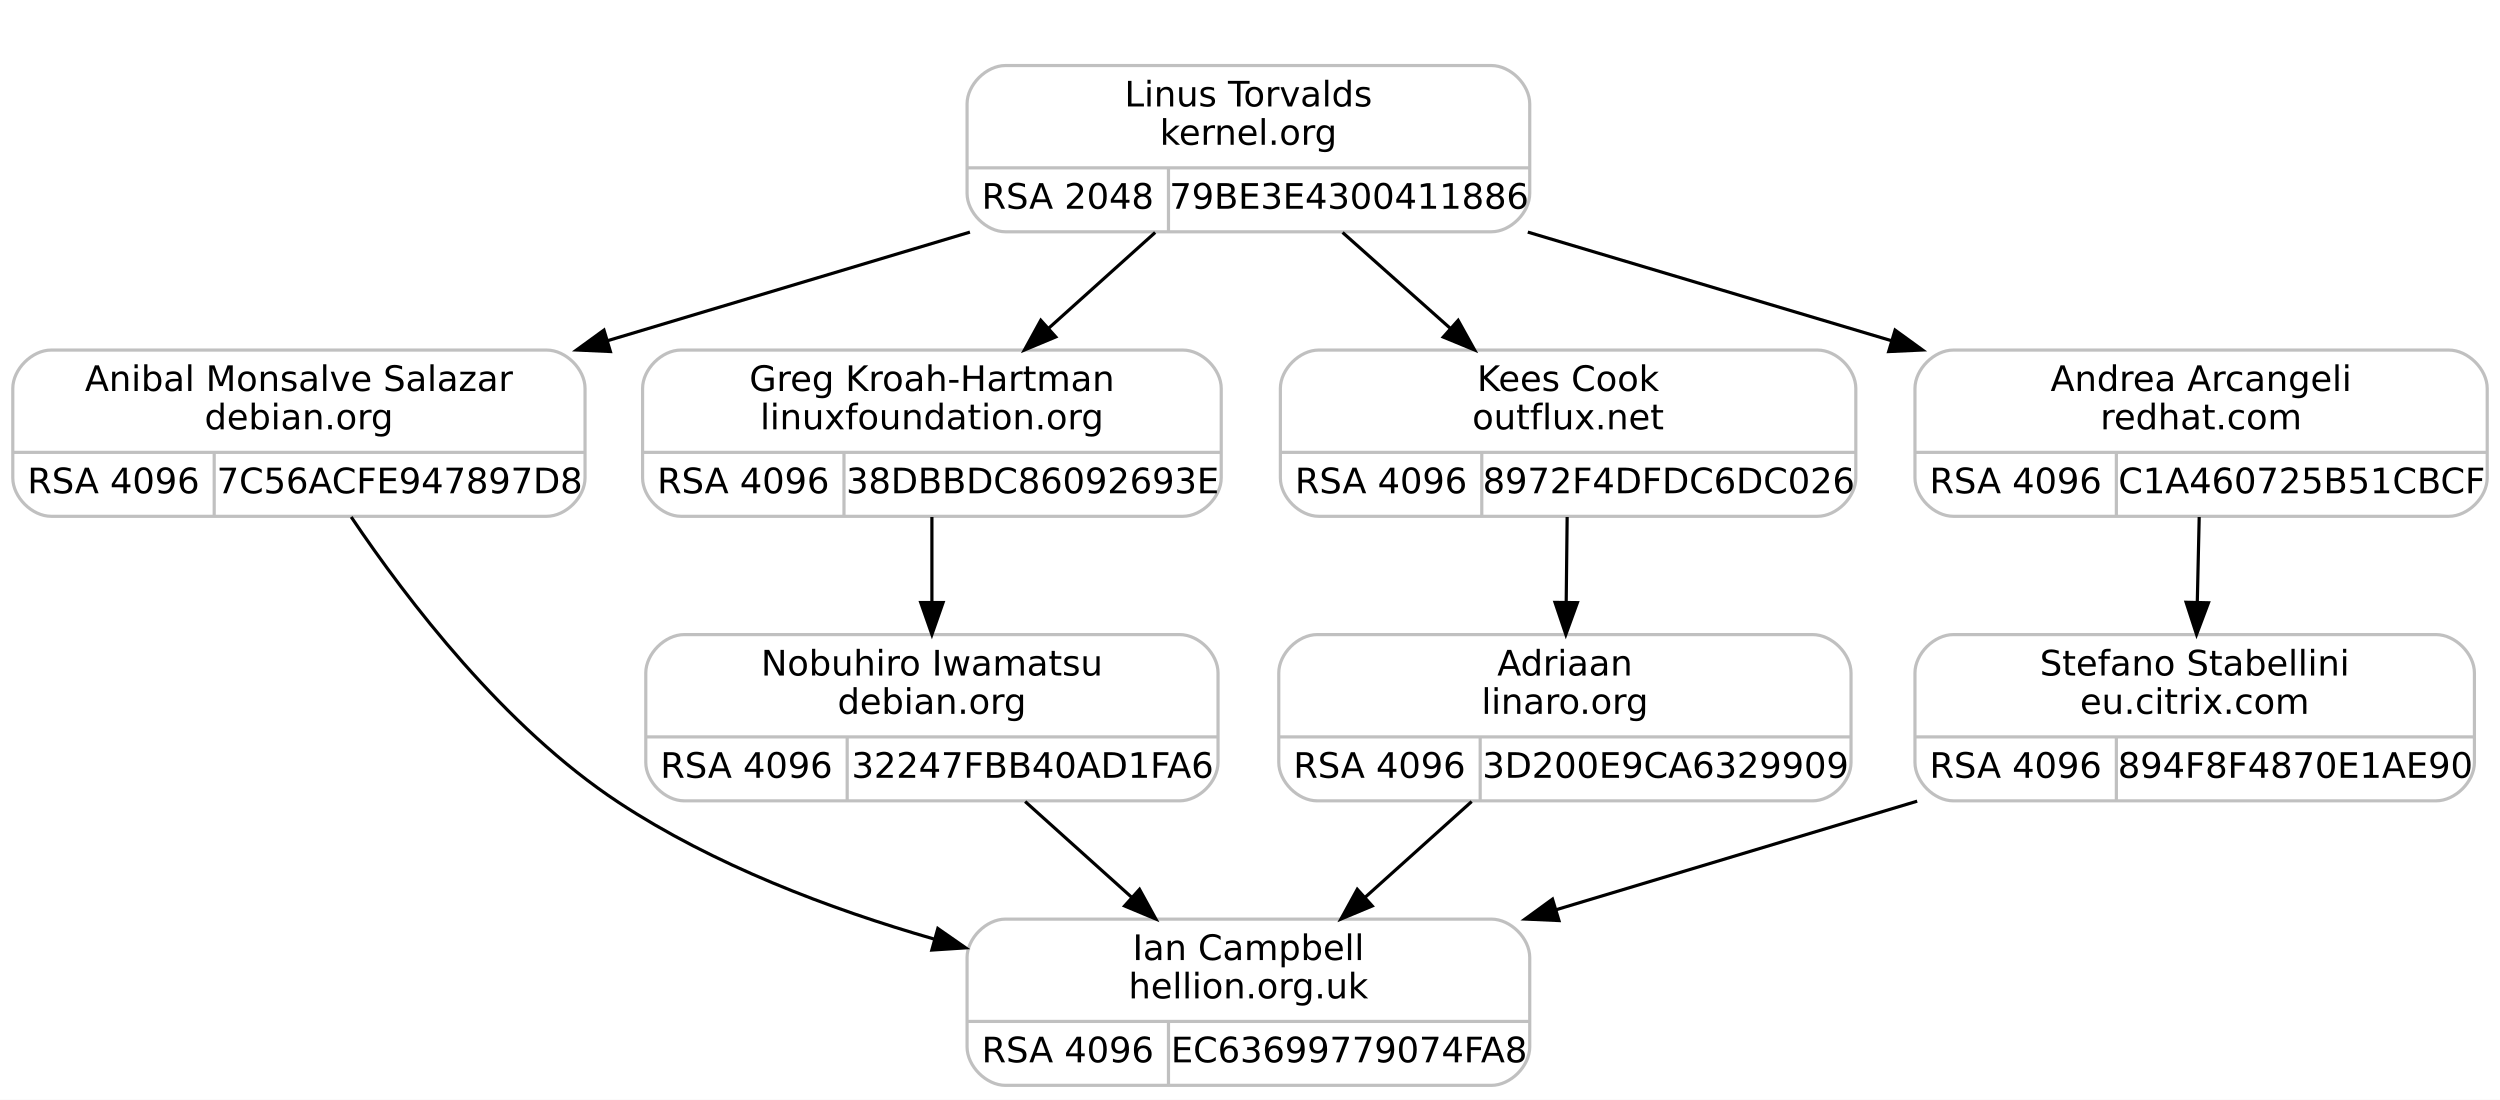
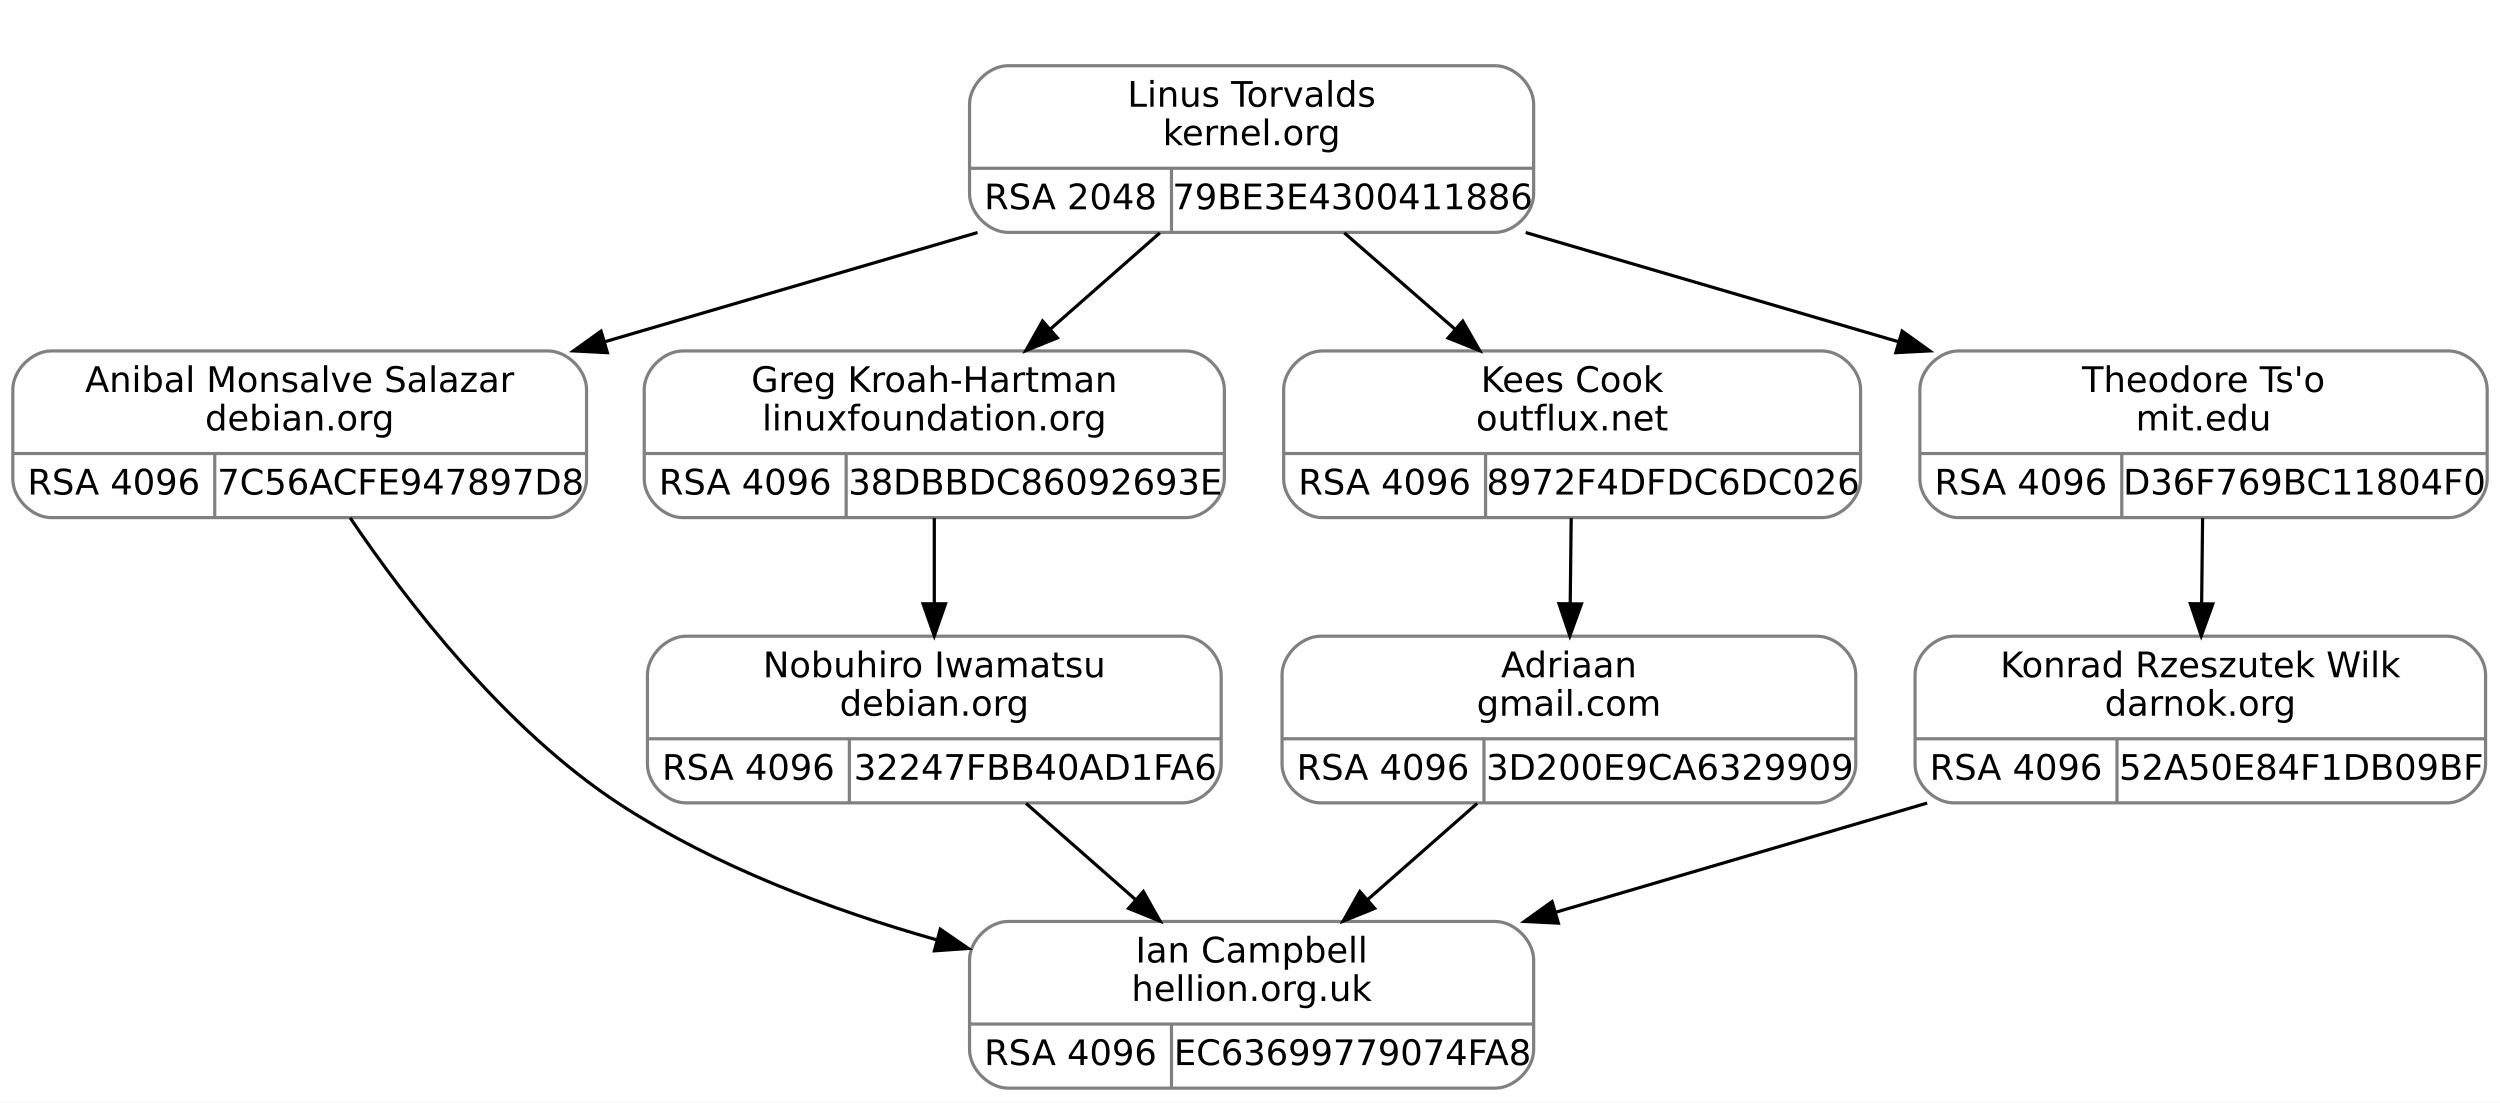
- <svg xmlns="http://www.w3.org/2000/svg" width="782pt" height="344pt" viewBox="0.00 0.00 782.00 344.00">
+ <svg xmlns="http://www.w3.org/2000/svg" width="780pt" height="344pt" viewBox="0.00 0.00 780.00 344.00">
  <g id="graph0" class="graph" transform="scale(1 1) rotate(0) translate(4 340)">
-     <polygon fill="#ffffff" stroke="transparent" points="-4,4 -4,-340 778,-340 778,4 -4,4" />
+     <polygon fill="white" stroke="transparent" points="-4,4 -4,-340 776,-340 776,4 -4,4" />
    <g id="clust1" class="cluster">
-       <polygon fill="none" stroke="#ffffff" points="290.5,-259 290.5,-328 482.5,-328 482.5,-259 290.5,-259" />
+       <polygon fill="none" stroke="white" points="290.5,-259 290.5,-328 482.5,-328 482.5,-259 290.5,-259" />
    </g>
    <g id="node1" class="node">
-       <path fill="none" stroke="#c0c0c0" d="M12,-178.5C12,-178.5 167,-178.5 167,-178.5 173,-178.5 179,-184.5 179,-190.5 179,-190.5 179,-218.5 179,-218.5 179,-224.5 173,-230.5 167,-230.5 167,-230.5 12,-230.5 12,-230.5 6,-230.5 0,-224.5 0,-218.5 0,-218.5 0,-190.5 0,-190.5 0,-184.5 6,-178.5 12,-178.5" />
-       <text text-anchor="middle" x="89.5" y="-217.7" font-family="droid sans,dejavu sans,helvetica" font-size="11.00" fill="#000000">Anibal Monsalve Salazar</text>
-       <text text-anchor="middle" x="89.5" y="-205.7" font-family="droid sans,dejavu sans,helvetica" font-size="11.00" fill="#000000">debian.org</text>
-       <polyline fill="none" stroke="#c0c0c0" points="0,-198.5 179,-198.5 " />
-       <text text-anchor="middle" x="31.5" y="-185.7" font-family="droid sans,dejavu sans,helvetica" font-size="11.00" fill="#000000">RSA 4096</text>
-       <polyline fill="none" stroke="#c0c0c0" points="63,-178.5 63,-198.5 " />
-       <text text-anchor="middle" x="121" y="-185.7" font-family="droid sans,dejavu sans,helvetica" font-size="11.00" fill="#000000">7C56ACFE947897D8</text>
+       <path fill="none" stroke="gray" d="M12,-178.5C12,-178.5 167,-178.5 167,-178.5 173,-178.5 179,-184.5 179,-190.5 179,-190.5 179,-218.5 179,-218.5 179,-224.5 173,-230.5 167,-230.5 167,-230.5 12,-230.5 12,-230.5 6,-230.5 0,-224.5 0,-218.5 0,-218.5 0,-190.5 0,-190.5 0,-184.5 6,-178.5 12,-178.5" />
+       <text text-anchor="middle" x="89.5" y="-217.7" font-family="droid sans,dejavu sans,helvetica" font-size="11.00">Anibal Monsalve Salazar</text>
+       <text text-anchor="middle" x="89.5" y="-205.7" font-family="droid sans,dejavu sans,helvetica" font-size="11.00">debian.org</text>
+       <polyline fill="none" stroke="gray" points="0,-198.5 179,-198.5 " />
+       <text text-anchor="middle" x="31.5" y="-185.7" font-family="droid sans,dejavu sans,helvetica" font-size="11.00">RSA 4096</text>
+       <polyline fill="none" stroke="gray" points="63,-178.5 63,-198.5 " />
+       <text text-anchor="middle" x="121" y="-185.7" font-family="droid sans,dejavu sans,helvetica" font-size="11.00">7C56ACFE947897D8</text>
    </g>
    <g id="node3" class="node">
-       <path fill="none" stroke="#c0c0c0" d="M310.5,-.5C310.5,-.5 462.5,-.5 462.5,-.5 468.5,-.5 474.5,-6.5 474.5,-12.5 474.5,-12.5 474.5,-40.5 474.5,-40.5 474.5,-46.5 468.5,-52.5 462.5,-52.5 462.5,-52.5 310.5,-52.5 310.5,-52.5 304.5,-52.5 298.5,-46.5 298.5,-40.5 298.5,-40.5 298.5,-12.5 298.5,-12.5 298.5,-6.5 304.5,-.5 310.5,-.5" />
-       <text text-anchor="middle" x="386.5" y="-39.7" font-family="droid sans,dejavu sans,helvetica" font-size="11.00" fill="#000000">Ian Campbell</text>
-       <text text-anchor="middle" x="386.5" y="-27.7" font-family="droid sans,dejavu sans,helvetica" font-size="11.00" fill="#000000">hellion.org.uk</text>
-       <polyline fill="none" stroke="#c0c0c0" points="298.5,-20.5 474.5,-20.5 " />
-       <text text-anchor="middle" x="330" y="-7.7" font-family="droid sans,dejavu sans,helvetica" font-size="11.00" fill="#000000">RSA 4096</text>
-       <polyline fill="none" stroke="#c0c0c0" points="361.5,-.5 361.5,-20.5 " />
-       <text text-anchor="middle" x="418" y="-7.7" font-family="droid sans,dejavu sans,helvetica" font-size="11.00" fill="#000000">EC63699779074FA8</text>
+       <path fill="none" stroke="gray" d="M310.5,-0.5C310.5,-0.5 462.5,-0.5 462.5,-0.5 468.5,-0.5 474.5,-6.5 474.5,-12.5 474.5,-12.5 474.5,-40.5 474.5,-40.5 474.5,-46.5 468.5,-52.5 462.5,-52.5 462.5,-52.5 310.5,-52.5 310.5,-52.5 304.5,-52.5 298.5,-46.5 298.5,-40.5 298.5,-40.5 298.5,-12.5 298.5,-12.5 298.5,-6.5 304.5,-0.5 310.5,-0.5" />
+       <text text-anchor="middle" x="386.5" y="-39.7" font-family="droid sans,dejavu sans,helvetica" font-size="11.00">Ian Campbell</text>
+       <text text-anchor="middle" x="386.5" y="-27.7" font-family="droid sans,dejavu sans,helvetica" font-size="11.00">hellion.org.uk</text>
+       <polyline fill="none" stroke="gray" points="298.5,-20.5 474.5,-20.5 " />
+       <text text-anchor="middle" x="330" y="-7.7" font-family="droid sans,dejavu sans,helvetica" font-size="11.00">RSA 4096</text>
+       <polyline fill="none" stroke="gray" points="361.5,-0.5 361.5,-20.5 " />
+       <text text-anchor="middle" x="418" y="-7.7" font-family="droid sans,dejavu sans,helvetica" font-size="11.00">EC63699779074FA8</text>
    </g>
    <g id="edge2" class="edge">
-       <path fill="none" stroke="#000000" d="M105.857,-178.289C123.476,-152.11 153.833,-112.481 189.5,-89 219.096,-69.516 255.173,-55.764 288.327,-46.221" />
-       <polygon fill="#000000" stroke="#000000" points="289.354,-49.568 298.05,-43.516 287.478,-42.824 289.354,-49.568" />
+       <path fill="none" stroke="black" d="M105.24,-178.45C122.78,-152.49 153.46,-112.49 189.5,-89 219.14,-69.68 255.23,-56.11 288.38,-46.73" />
+       <polygon fill="black" stroke="black" points="289.37,-50.09 298.1,-44.08 287.53,-43.34 289.37,-50.09" />
    </g>
    <g id="node2" class="node">
-       <path fill="none" stroke="#c0c0c0" d="M310.5,-267.5C310.5,-267.5 462.5,-267.5 462.5,-267.5 468.5,-267.5 474.5,-273.5 474.5,-279.5 474.5,-279.5 474.5,-307.5 474.5,-307.5 474.5,-313.5 468.5,-319.5 462.5,-319.5 462.5,-319.5 310.5,-319.5 310.5,-319.5 304.5,-319.5 298.5,-313.5 298.5,-307.5 298.5,-307.5 298.5,-279.5 298.5,-279.5 298.5,-273.5 304.5,-267.5 310.5,-267.5" />
-       <text text-anchor="middle" x="386.5" y="-306.7" font-family="droid sans,dejavu sans,helvetica" font-size="11.00" fill="#000000">Linus Torvalds</text>
-       <text text-anchor="middle" x="386.5" y="-294.7" font-family="droid sans,dejavu sans,helvetica" font-size="11.00" fill="#000000">kernel.org</text>
-       <polyline fill="none" stroke="#c0c0c0" points="298.5,-287.5 474.5,-287.5 " />
-       <text text-anchor="middle" x="330" y="-274.7" font-family="droid sans,dejavu sans,helvetica" font-size="11.00" fill="#000000">RSA 2048</text>
-       <polyline fill="none" stroke="#c0c0c0" points="361.5,-267.5 361.5,-287.5 " />
-       <text text-anchor="middle" x="418" y="-274.7" font-family="droid sans,dejavu sans,helvetica" font-size="11.00" fill="#000000">79BE3E4300411886</text>
+       <path fill="none" stroke="gray" d="M310.5,-267.5C310.5,-267.5 462.5,-267.5 462.5,-267.5 468.5,-267.5 474.5,-273.5 474.5,-279.5 474.5,-279.5 474.5,-307.5 474.5,-307.5 474.5,-313.5 468.5,-319.5 462.5,-319.5 462.5,-319.5 310.5,-319.5 310.5,-319.5 304.5,-319.5 298.5,-313.5 298.5,-307.5 298.5,-307.5 298.5,-279.5 298.5,-279.5 298.5,-273.5 304.5,-267.5 310.5,-267.5" />
+       <text text-anchor="middle" x="386.5" y="-306.7" font-family="droid sans,dejavu sans,helvetica" font-size="11.00">Linus Torvalds</text>
+       <text text-anchor="middle" x="386.5" y="-294.7" font-family="droid sans,dejavu sans,helvetica" font-size="11.00">kernel.org</text>
+       <polyline fill="none" stroke="gray" points="298.5,-287.5 474.5,-287.5 " />
+       <text text-anchor="middle" x="330" y="-274.7" font-family="droid sans,dejavu sans,helvetica" font-size="11.00">RSA 2048</text>
+       <polyline fill="none" stroke="gray" points="361.5,-267.5 361.5,-287.5 " />
+       <text text-anchor="middle" x="418" y="-274.7" font-family="droid sans,dejavu sans,helvetica" font-size="11.00">79BE3E4300411886</text>
    </g>
    <g id="edge1" class="edge">
-       <path fill="none" stroke="#000000" d="M299.397,-267.398C263.808,-256.734 222.51,-244.358 186.008,-233.42" />
-       <polygon fill="#000000" stroke="#000000" points="186.929,-230.042 176.345,-230.524 184.919,-236.748 186.929,-230.042" />
+       <path fill="none" stroke="black" d="M300.99,-267.45C264.66,-256.81 222.14,-244.35 184.8,-233.41" />
+       <polygon fill="black" stroke="black" points="185.5,-229.97 174.92,-230.52 183.53,-236.69 185.5,-229.97" />
    </g>
    <g id="node4" class="node">
-       <path fill="none" stroke="#c0c0c0" d="M209,-178.5C209,-178.5 366,-178.5 366,-178.5 372,-178.5 378,-184.5 378,-190.5 378,-190.5 378,-218.5 378,-218.5 378,-224.5 372,-230.5 366,-230.5 366,-230.5 209,-230.5 209,-230.5 203,-230.5 197,-224.5 197,-218.5 197,-218.5 197,-190.5 197,-190.5 197,-184.5 203,-178.5 209,-178.5" />
-       <text text-anchor="middle" x="287.5" y="-217.7" font-family="droid sans,dejavu sans,helvetica" font-size="11.00" fill="#000000">Greg Kroah-Hartman</text>
-       <text text-anchor="middle" x="287.5" y="-205.7" font-family="droid sans,dejavu sans,helvetica" font-size="11.00" fill="#000000">linuxfoundation.org</text>
-       <polyline fill="none" stroke="#c0c0c0" points="197,-198.5 378,-198.5 " />
-       <text text-anchor="middle" x="228.5" y="-185.7" font-family="droid sans,dejavu sans,helvetica" font-size="11.00" fill="#000000">RSA 4096</text>
-       <polyline fill="none" stroke="#c0c0c0" points="260,-178.5 260,-198.5 " />
-       <text text-anchor="middle" x="319" y="-185.7" font-family="droid sans,dejavu sans,helvetica" font-size="11.00" fill="#000000">38DBBDC86092693E</text>
+       <path fill="none" stroke="gray" d="M209,-178.5C209,-178.5 366,-178.5 366,-178.5 372,-178.5 378,-184.5 378,-190.5 378,-190.5 378,-218.5 378,-218.5 378,-224.5 372,-230.5 366,-230.5 366,-230.5 209,-230.5 209,-230.5 203,-230.5 197,-224.5 197,-218.5 197,-218.5 197,-190.5 197,-190.5 197,-184.5 203,-178.5 209,-178.5" />
+       <text text-anchor="middle" x="287.5" y="-217.7" font-family="droid sans,dejavu sans,helvetica" font-size="11.00">Greg Kroah-Hartman</text>
+       <text text-anchor="middle" x="287.5" y="-205.7" font-family="droid sans,dejavu sans,helvetica" font-size="11.00">linuxfoundation.org</text>
+       <polyline fill="none" stroke="gray" points="197,-198.5 378,-198.5 " />
+       <text text-anchor="middle" x="228.5" y="-185.7" font-family="droid sans,dejavu sans,helvetica" font-size="11.00">RSA 4096</text>
+       <polyline fill="none" stroke="gray" points="260,-178.5 260,-198.5 " />
+       <text text-anchor="middle" x="319" y="-185.7" font-family="droid sans,dejavu sans,helvetica" font-size="11.00">38DBBDC86092693E</text>
    </g>
    <g id="edge3" class="edge">
-       <path fill="none" stroke="#000000" d="M357.332,-267.278C346.859,-257.863 334.916,-247.126 323.904,-237.227" />
-       <polygon fill="#000000" stroke="#000000" points="326.236,-234.617 316.459,-230.534 321.556,-239.822 326.236,-234.617" />
+       <path fill="none" stroke="black" d="M357.87,-267.34C347.19,-257.96 334.94,-247.19 323.68,-237.29" />
+       <polygon fill="black" stroke="black" points="325.89,-234.58 316.07,-230.61 321.27,-239.84 325.89,-234.58" />
    </g>
    <g id="node6" class="node">
-       <path fill="none" stroke="#c0c0c0" d="M408.5,-178.5C408.5,-178.5 564.5,-178.5 564.5,-178.5 570.5,-178.5 576.5,-184.5 576.5,-190.5 576.5,-190.5 576.5,-218.5 576.5,-218.5 576.5,-224.5 570.5,-230.5 564.5,-230.5 564.5,-230.5 408.5,-230.5 408.5,-230.5 402.5,-230.5 396.5,-224.5 396.5,-218.5 396.5,-218.5 396.5,-190.5 396.5,-190.5 396.5,-184.5 402.5,-178.5 408.5,-178.5" />
-       <text text-anchor="middle" x="486.5" y="-217.7" font-family="droid sans,dejavu sans,helvetica" font-size="11.00" fill="#000000">Kees Cook</text>
-       <text text-anchor="middle" x="486.5" y="-205.7" font-family="droid sans,dejavu sans,helvetica" font-size="11.00" fill="#000000">outflux.net</text>
-       <polyline fill="none" stroke="#c0c0c0" points="396.5,-198.5 576.5,-198.5 " />
-       <text text-anchor="middle" x="428" y="-185.7" font-family="droid sans,dejavu sans,helvetica" font-size="11.00" fill="#000000">RSA 4096</text>
-       <polyline fill="none" stroke="#c0c0c0" points="459.5,-178.5 459.5,-198.5 " />
-       <text text-anchor="middle" x="518" y="-185.7" font-family="droid sans,dejavu sans,helvetica" font-size="11.00" fill="#000000">8972F4DFDC6DC026</text>
+       <path fill="none" stroke="gray" d="M408.5,-178.5C408.5,-178.5 564.5,-178.5 564.5,-178.5 570.5,-178.5 576.5,-184.5 576.5,-190.5 576.5,-190.5 576.5,-218.5 576.5,-218.5 576.5,-224.5 570.5,-230.5 564.5,-230.5 564.5,-230.5 408.5,-230.5 408.5,-230.5 402.5,-230.5 396.5,-224.5 396.5,-218.5 396.5,-218.5 396.5,-190.5 396.5,-190.5 396.5,-184.5 402.5,-178.5 408.5,-178.5" />
+       <text text-anchor="middle" x="486.5" y="-217.7" font-family="droid sans,dejavu sans,helvetica" font-size="11.00">Kees Cook</text>
+       <text text-anchor="middle" x="486.5" y="-205.7" font-family="droid sans,dejavu sans,helvetica" font-size="11.00">outflux.net</text>
+       <polyline fill="none" stroke="gray" points="396.5,-198.5 576.5,-198.5 " />
+       <text text-anchor="middle" x="428" y="-185.7" font-family="droid sans,dejavu sans,helvetica" font-size="11.00">RSA 4096</text>
+       <polyline fill="none" stroke="gray" points="459.5,-178.5 459.5,-198.5 " />
+       <text text-anchor="middle" x="518" y="-185.7" font-family="droid sans,dejavu sans,helvetica" font-size="11.00">8972F4DFDC6DC026</text>
    </g>
    <g id="edge6" class="edge">
-       <path fill="none" stroke="#000000" d="M415.962,-267.278C426.541,-257.863 438.605,-247.126 449.728,-237.227" />
-       <polygon fill="#000000" stroke="#000000" points="452.105,-239.797 457.248,-230.534 447.451,-234.568 452.105,-239.797" />
+       <path fill="none" stroke="black" d="M415.42,-267.34C426.2,-257.96 438.58,-247.19 449.96,-237.29" />
+       <polygon fill="black" stroke="black" points="452.39,-239.81 457.64,-230.61 447.8,-234.53 452.39,-239.81" />
    </g>
    <g id="node8" class="node">
-       <path fill="none" stroke="#c0c0c0" d="M607,-178.5C607,-178.5 762,-178.5 762,-178.5 768,-178.5 774,-184.5 774,-190.5 774,-190.5 774,-218.5 774,-218.5 774,-224.5 768,-230.5 762,-230.5 762,-230.5 607,-230.5 607,-230.5 601,-230.5 595,-224.5 595,-218.5 595,-218.5 595,-190.5 595,-190.5 595,-184.5 601,-178.5 607,-178.5" />
-       <text text-anchor="middle" x="684.5" y="-217.7" font-family="droid sans,dejavu sans,helvetica" font-size="11.00" fill="#000000">Andrea Arcangeli</text>
-       <text text-anchor="middle" x="684.5" y="-205.7" font-family="droid sans,dejavu sans,helvetica" font-size="11.00" fill="#000000">redhat.com</text>
-       <polyline fill="none" stroke="#c0c0c0" points="595,-198.5 774,-198.5 " />
-       <text text-anchor="middle" x="626.5" y="-185.7" font-family="droid sans,dejavu sans,helvetica" font-size="11.00" fill="#000000">RSA 4096</text>
-       <polyline fill="none" stroke="#c0c0c0" points="658,-178.5 658,-198.5 " />
-       <text text-anchor="middle" x="716" y="-185.7" font-family="droid sans,dejavu sans,helvetica" font-size="11.00" fill="#000000">C1A460725B51CBCF</text>
+       <path fill="none" stroke="gray" d="M607,-178.5C607,-178.5 760,-178.5 760,-178.5 766,-178.5 772,-184.5 772,-190.5 772,-190.5 772,-218.5 772,-218.5 772,-224.5 766,-230.5 760,-230.5 760,-230.5 607,-230.5 607,-230.5 601,-230.5 595,-224.5 595,-218.5 595,-218.5 595,-190.5 595,-190.5 595,-184.5 601,-178.5 607,-178.5" />
+       <text text-anchor="middle" x="683.5" y="-217.7" font-family="droid sans,dejavu sans,helvetica" font-size="11.00">Theodore Ts'o</text>
+       <text text-anchor="middle" x="683.5" y="-205.7" font-family="droid sans,dejavu sans,helvetica" font-size="11.00">mit.edu</text>
+       <polyline fill="none" stroke="gray" points="595,-198.5 772,-198.5 " />
+       <text text-anchor="middle" x="626.5" y="-185.7" font-family="droid sans,dejavu sans,helvetica" font-size="11.00">RSA 4096</text>
+       <polyline fill="none" stroke="gray" points="658,-178.5 658,-198.5 " />
+       <text text-anchor="middle" x="715" y="-185.7" font-family="droid sans,dejavu sans,helvetica" font-size="11.00">D36F769BC11804F0</text>
    </g>
    <g id="edge9" class="edge">
-       <path fill="none" stroke="#000000" d="M473.896,-267.398C509.605,-256.734 551.042,-244.358 587.667,-233.42" />
-       <polygon fill="#000000" stroke="#000000" points="588.783,-236.74 597.363,-230.524 586.779,-230.032 588.783,-236.74" />
+       <path fill="none" stroke="black" d="M472.01,-267.45C508.34,-256.81 550.86,-244.35 588.2,-233.41" />
+       <polygon fill="black" stroke="black" points="589.47,-236.69 598.08,-230.52 587.5,-229.97 589.47,-236.69" />
    </g>
    <g id="node5" class="node">
-       <path fill="none" stroke="#c0c0c0" d="M210,-89.5C210,-89.5 365,-89.5 365,-89.5 371,-89.5 377,-95.5 377,-101.5 377,-101.5 377,-129.5 377,-129.5 377,-135.5 371,-141.5 365,-141.5 365,-141.5 210,-141.5 210,-141.5 204,-141.5 198,-135.5 198,-129.5 198,-129.5 198,-101.5 198,-101.5 198,-95.5 204,-89.5 210,-89.5" />
-       <text text-anchor="middle" x="287.5" y="-128.7" font-family="droid sans,dejavu sans,helvetica" font-size="11.00" fill="#000000">Nobuhiro Iwamatsu</text>
-       <text text-anchor="middle" x="287.5" y="-116.7" font-family="droid sans,dejavu sans,helvetica" font-size="11.00" fill="#000000">debian.org</text>
-       <polyline fill="none" stroke="#c0c0c0" points="198,-109.5 377,-109.5 " />
-       <text text-anchor="middle" x="229.5" y="-96.7" font-family="droid sans,dejavu sans,helvetica" font-size="11.00" fill="#000000">RSA 4096</text>
-       <polyline fill="none" stroke="#c0c0c0" points="261,-89.5 261,-109.5 " />
-       <text text-anchor="middle" x="319" y="-96.7" font-family="droid sans,dejavu sans,helvetica" font-size="11.00" fill="#000000">32247FBB40AD1FA6</text>
+       <path fill="none" stroke="gray" d="M210,-89.5C210,-89.5 365,-89.5 365,-89.5 371,-89.5 377,-95.5 377,-101.5 377,-101.5 377,-129.5 377,-129.5 377,-135.5 371,-141.5 365,-141.5 365,-141.5 210,-141.5 210,-141.5 204,-141.5 198,-135.5 198,-129.5 198,-129.5 198,-101.5 198,-101.5 198,-95.5 204,-89.5 210,-89.5" />
+       <text text-anchor="middle" x="287.5" y="-128.7" font-family="droid sans,dejavu sans,helvetica" font-size="11.00">Nobuhiro Iwamatsu</text>
+       <text text-anchor="middle" x="287.5" y="-116.7" font-family="droid sans,dejavu sans,helvetica" font-size="11.00">debian.org</text>
+       <polyline fill="none" stroke="gray" points="198,-109.5 377,-109.5 " />
+       <text text-anchor="middle" x="229.5" y="-96.7" font-family="droid sans,dejavu sans,helvetica" font-size="11.00">RSA 4096</text>
+       <polyline fill="none" stroke="gray" points="261,-89.5 261,-109.5 " />
+       <text text-anchor="middle" x="319" y="-96.7" font-family="droid sans,dejavu sans,helvetica" font-size="11.00">32247FBB40AD1FA6</text>
    </g>
    <g id="edge4" class="edge">
-       <path fill="none" stroke="#000000" d="M287.5,-178.278C287.5,-169.95 287.5,-160.587 287.5,-151.684" />
-       <polygon fill="#000000" stroke="#000000" points="291,-151.534 287.5,-141.534 284,-151.534 291,-151.534" />
+       <path fill="none" stroke="black" d="M287.5,-178.34C287.5,-170.04 287.5,-160.65 287.5,-151.75" />
+       <polygon fill="black" stroke="black" points="291,-151.61 287.5,-141.61 284,-151.61 291,-151.61" />
    </g>
    <g id="edge5" class="edge">
-       <path fill="none" stroke="#000000" d="M316.668,-89.278C327.141,-79.863 339.084,-69.126 350.096,-59.227" />
-       <polygon fill="#000000" stroke="#000000" points="352.444,-61.822 357.541,-52.534 347.764,-56.617 352.444,-61.822" />
+       <path fill="none" stroke="black" d="M316.13,-89.34C326.81,-79.96 339.06,-69.19 350.32,-59.29" />
+       <polygon fill="black" stroke="black" points="352.73,-61.84 357.93,-52.61 348.11,-56.58 352.73,-61.84" />
    </g>
    <g id="node7" class="node">
-       <path fill="none" stroke="#c0c0c0" d="M408,-89.5C408,-89.5 563,-89.5 563,-89.5 569,-89.5 575,-95.5 575,-101.5 575,-101.5 575,-129.5 575,-129.5 575,-135.5 569,-141.5 563,-141.5 563,-141.5 408,-141.5 408,-141.5 402,-141.5 396,-135.5 396,-129.5 396,-129.5 396,-101.5 396,-101.5 396,-95.5 402,-89.5 408,-89.5" />
-       <text text-anchor="middle" x="485.5" y="-128.7" font-family="droid sans,dejavu sans,helvetica" font-size="11.00" fill="#000000">Adriaan</text>
-       <text text-anchor="middle" x="485.5" y="-116.7" font-family="droid sans,dejavu sans,helvetica" font-size="11.00" fill="#000000">linaro.org</text>
-       <polyline fill="none" stroke="#c0c0c0" points="396,-109.5 575,-109.5 " />
-       <text text-anchor="middle" x="427.5" y="-96.7" font-family="droid sans,dejavu sans,helvetica" font-size="11.00" fill="#000000">RSA 4096</text>
-       <polyline fill="none" stroke="#c0c0c0" points="459,-89.5 459,-109.5 " />
-       <text text-anchor="middle" x="517" y="-96.7" font-family="droid sans,dejavu sans,helvetica" font-size="11.00" fill="#000000">3D200E9CA6329909</text>
+       <path fill="none" stroke="gray" d="M408,-89.5C408,-89.5 563,-89.5 563,-89.5 569,-89.5 575,-95.5 575,-101.5 575,-101.5 575,-129.5 575,-129.5 575,-135.5 569,-141.5 563,-141.5 563,-141.5 408,-141.5 408,-141.5 402,-141.5 396,-135.5 396,-129.5 396,-129.5 396,-101.5 396,-101.5 396,-95.5 402,-89.5 408,-89.5" />
+       <text text-anchor="middle" x="485.5" y="-128.7" font-family="droid sans,dejavu sans,helvetica" font-size="11.00">Adriaan</text>
+       <text text-anchor="middle" x="485.5" y="-116.7" font-family="droid sans,dejavu sans,helvetica" font-size="11.00">gmail.com</text>
+       <polyline fill="none" stroke="gray" points="396,-109.5 575,-109.5 " />
+       <text text-anchor="middle" x="427.5" y="-96.7" font-family="droid sans,dejavu sans,helvetica" font-size="11.00">RSA 4096</text>
+       <polyline fill="none" stroke="gray" points="459,-89.5 459,-109.5 " />
+       <text text-anchor="middle" x="517" y="-96.7" font-family="droid sans,dejavu sans,helvetica" font-size="11.00">3D200E9CA6329909</text>
    </g>
    <g id="edge7" class="edge">
-       <path fill="none" stroke="#000000" d="M486.205,-178.278C486.112,-169.95 486.007,-160.587 485.907,-151.684" />
-       <polygon fill="#000000" stroke="#000000" points="489.405,-151.494 485.793,-141.534 482.405,-151.573 489.405,-151.494" />
+       <path fill="none" stroke="black" d="M486.21,-178.34C486.12,-170.04 486.01,-160.65 485.91,-151.75" />
+       <polygon fill="black" stroke="black" points="489.4,-151.57 485.79,-141.61 482.4,-151.65 489.4,-151.57" />
    </g>
    <g id="edge8" class="edge">
-       <path fill="none" stroke="#000000" d="M456.332,-89.278C445.859,-79.863 433.916,-69.126 422.904,-59.227" />
-       <polygon fill="#000000" stroke="#000000" points="425.236,-56.617 415.459,-52.534 420.556,-61.822 425.236,-56.617" />
+       <path fill="none" stroke="black" d="M456.87,-89.34C446.19,-79.96 433.94,-69.19 422.68,-59.29" />
+       <polygon fill="black" stroke="black" points="424.89,-56.58 415.07,-52.61 420.27,-61.84 424.89,-56.58" />
    </g>
    <g id="node9" class="node">
-       <path fill="none" stroke="#c0c0c0" d="M607,-89.5C607,-89.5 758,-89.5 758,-89.5 764,-89.5 770,-95.5 770,-101.5 770,-101.5 770,-129.5 770,-129.5 770,-135.5 764,-141.5 758,-141.5 758,-141.5 607,-141.5 607,-141.5 601,-141.5 595,-135.5 595,-129.5 595,-129.5 595,-101.5 595,-101.5 595,-95.5 601,-89.5 607,-89.5" />
-       <text text-anchor="middle" x="682.5" y="-128.7" font-family="droid sans,dejavu sans,helvetica" font-size="11.00" fill="#000000">Stefano Stabellini</text>
-       <text text-anchor="middle" x="682.5" y="-116.7" font-family="droid sans,dejavu sans,helvetica" font-size="11.00" fill="#000000">eu.citrix.com</text>
-       <polyline fill="none" stroke="#c0c0c0" points="595,-109.5 770,-109.5 " />
-       <text text-anchor="middle" x="626.5" y="-96.7" font-family="droid sans,dejavu sans,helvetica" font-size="11.00" fill="#000000">RSA 4096</text>
-       <polyline fill="none" stroke="#c0c0c0" points="658,-89.5 658,-109.5 " />
-       <text text-anchor="middle" x="714" y="-96.7" font-family="droid sans,dejavu sans,helvetica" font-size="11.00" fill="#000000">894F8F4870E1AE90</text>
+       <path fill="none" stroke="gray" d="M605.5,-89.5C605.5,-89.5 759.5,-89.5 759.5,-89.5 765.5,-89.5 771.5,-95.5 771.5,-101.5 771.5,-101.5 771.5,-129.5 771.5,-129.5 771.5,-135.5 765.5,-141.5 759.5,-141.5 759.5,-141.5 605.5,-141.5 605.5,-141.5 599.5,-141.5 593.5,-135.5 593.5,-129.5 593.5,-129.5 593.5,-101.5 593.5,-101.5 593.5,-95.5 599.5,-89.5 605.5,-89.5" />
+       <text text-anchor="middle" x="682.5" y="-128.7" font-family="droid sans,dejavu sans,helvetica" font-size="11.00">Konrad Rzeszutek Wilk</text>
+       <text text-anchor="middle" x="682.5" y="-116.7" font-family="droid sans,dejavu sans,helvetica" font-size="11.00">darnok.org</text>
+       <polyline fill="none" stroke="gray" points="593.5,-109.5 771.5,-109.5 " />
+       <text text-anchor="middle" x="625" y="-96.7" font-family="droid sans,dejavu sans,helvetica" font-size="11.00">RSA 4096</text>
+       <polyline fill="none" stroke="gray" points="656.5,-89.5 656.5,-109.5 " />
+       <text text-anchor="middle" x="714" y="-96.7" font-family="droid sans,dejavu sans,helvetica" font-size="11.00">52A50E84F1DB09BF</text>
    </g>
    <g id="edge10" class="edge">
-       <path fill="none" stroke="#000000" d="M683.911,-178.278C683.724,-169.95 683.513,-160.587 683.313,-151.684" />
-       <polygon fill="#000000" stroke="#000000" points="686.809,-151.453 683.085,-141.534 679.811,-151.61 686.809,-151.453" />
+       <path fill="none" stroke="black" d="M683.21,-178.34C683.12,-170.04 683.01,-160.65 682.91,-151.75" />
+       <polygon fill="black" stroke="black" points="686.4,-151.57 682.79,-141.61 679.4,-151.65 686.4,-151.57" />
    </g>
    <g id="edge11" class="edge">
-       <path fill="none" stroke="#000000" d="M595.69,-89.398C560.222,-78.734 519.062,-66.358 482.683,-55.42" />
-       <polygon fill="#000000" stroke="#000000" points="483.637,-52.052 473.052,-52.524 481.621,-58.755 483.637,-52.052" />
+       <path fill="none" stroke="black" d="M597.28,-89.45C561.07,-78.81 518.69,-66.35 481.48,-55.41" />
+       <polygon fill="black" stroke="black" points="482.21,-51.98 471.63,-52.52 480.24,-58.7 482.21,-51.98" />
    </g>
  </g>
</svg>
